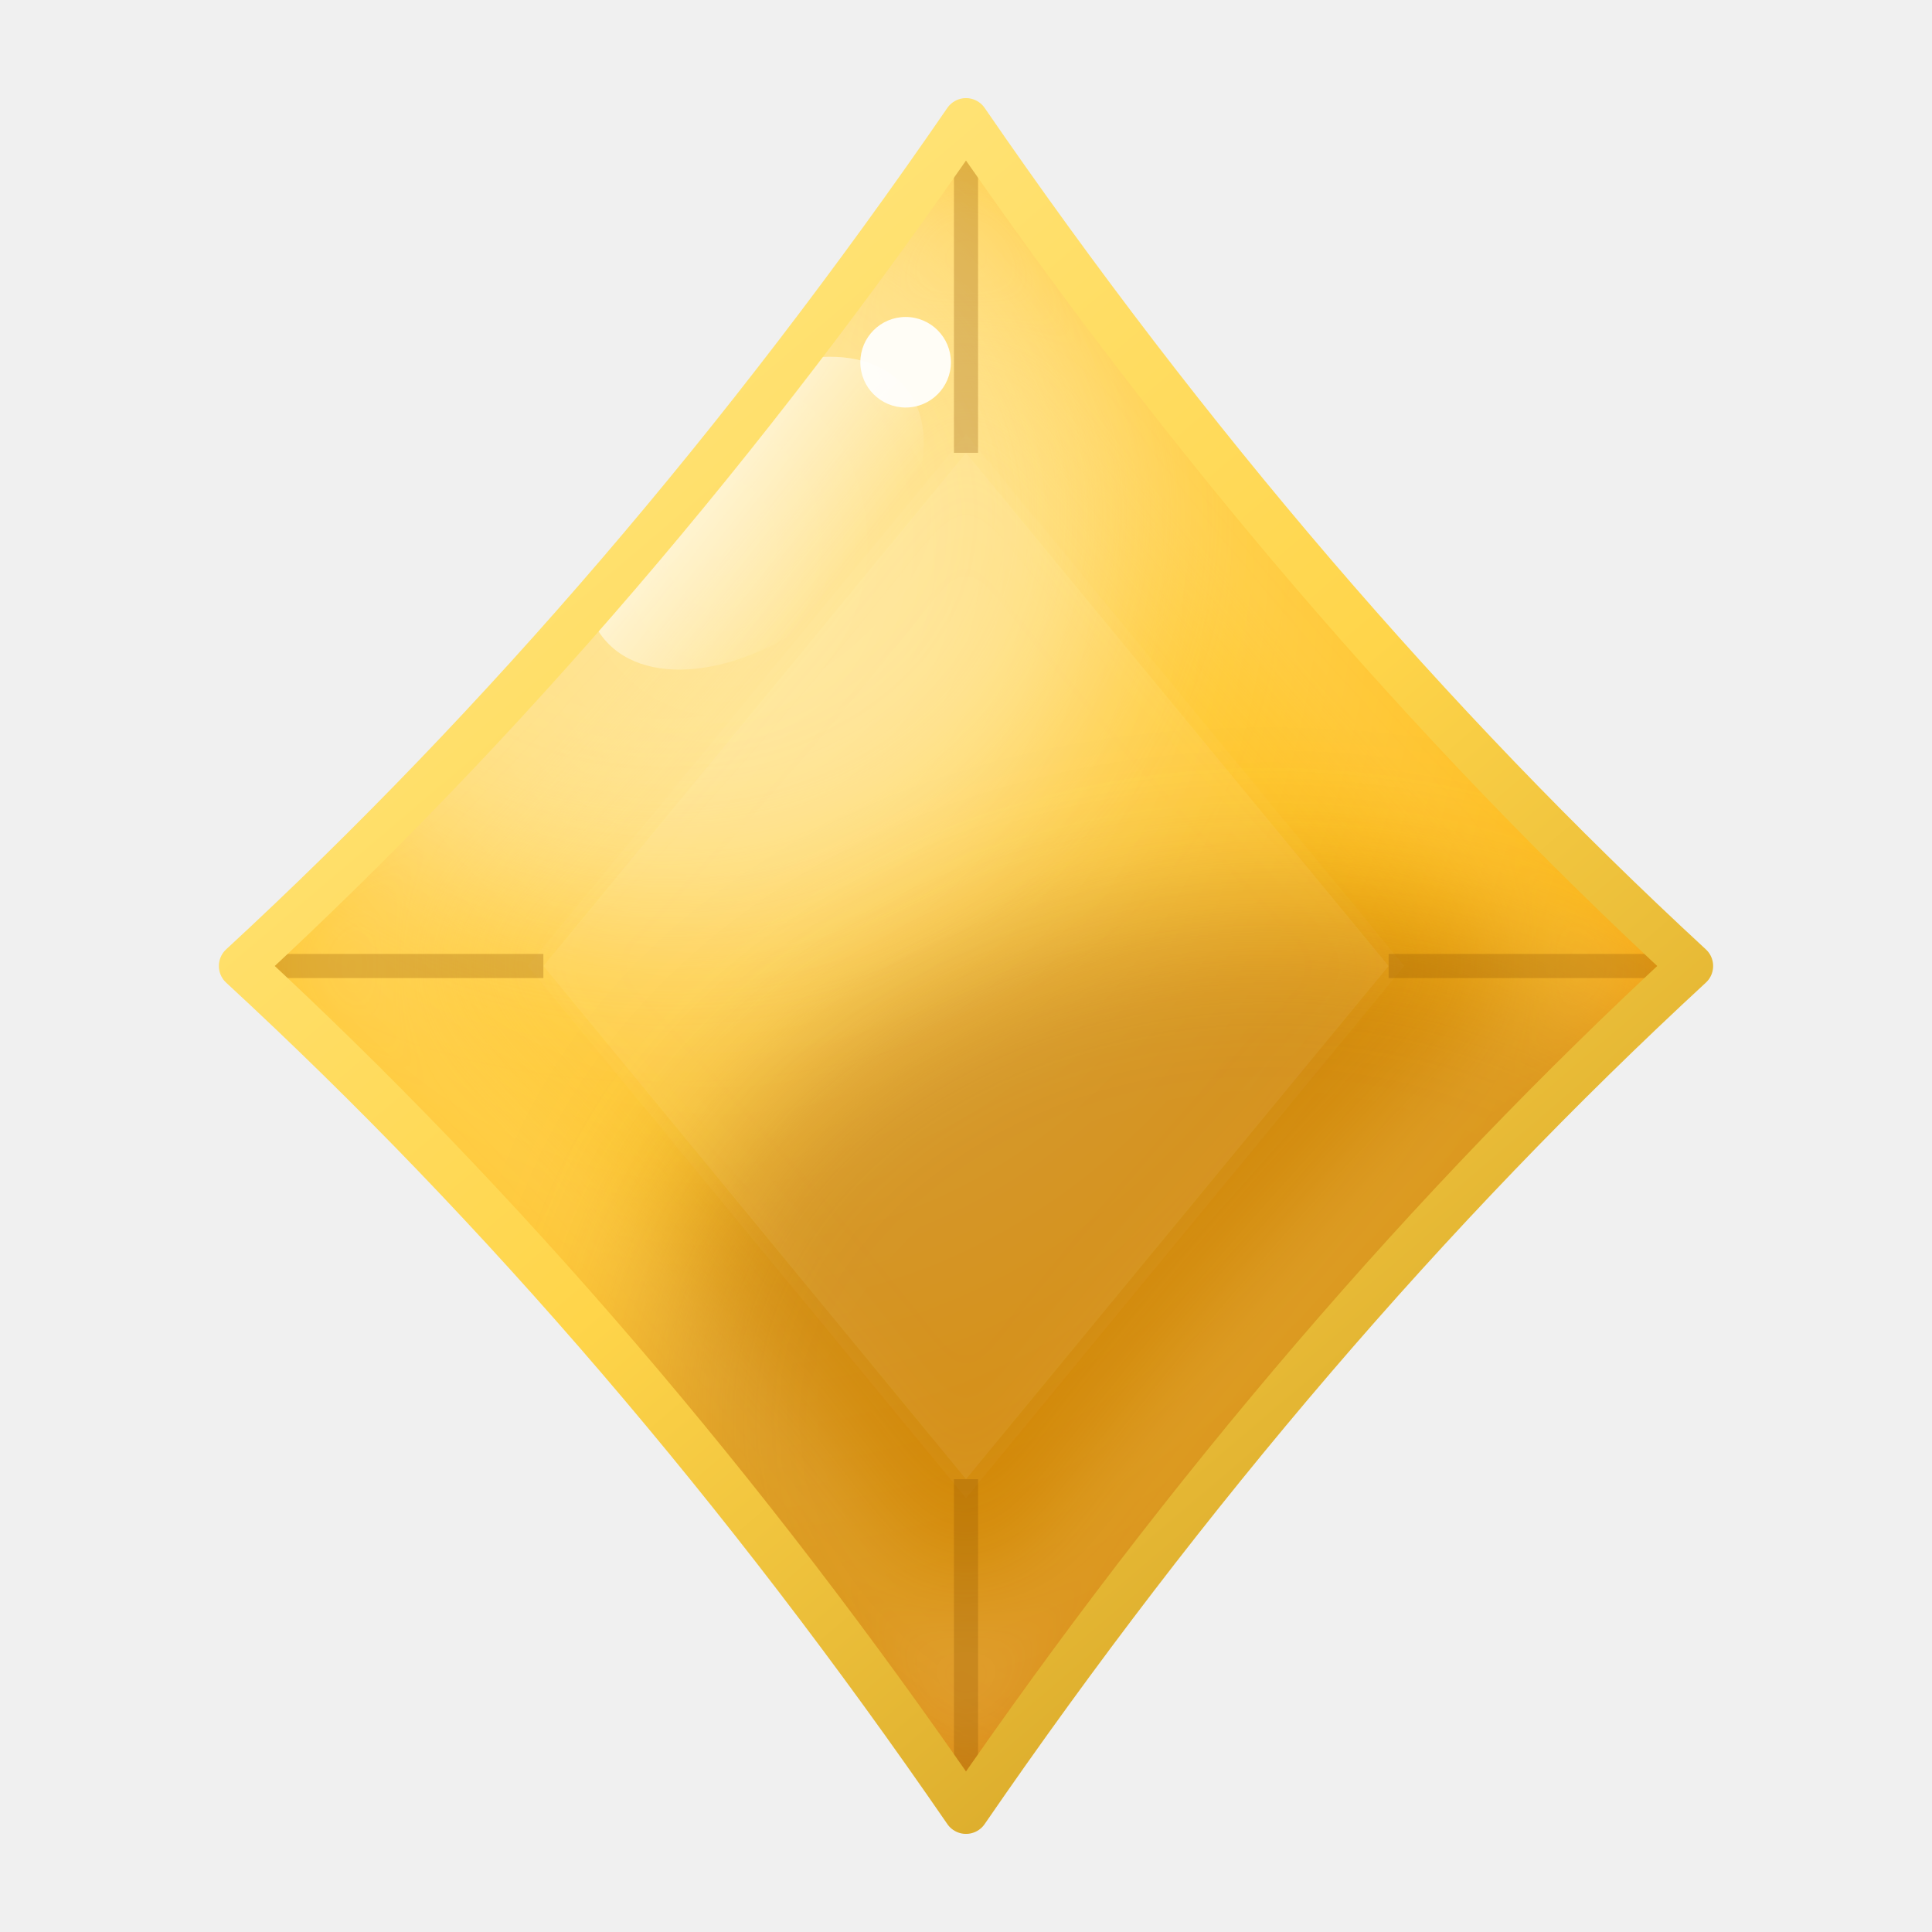
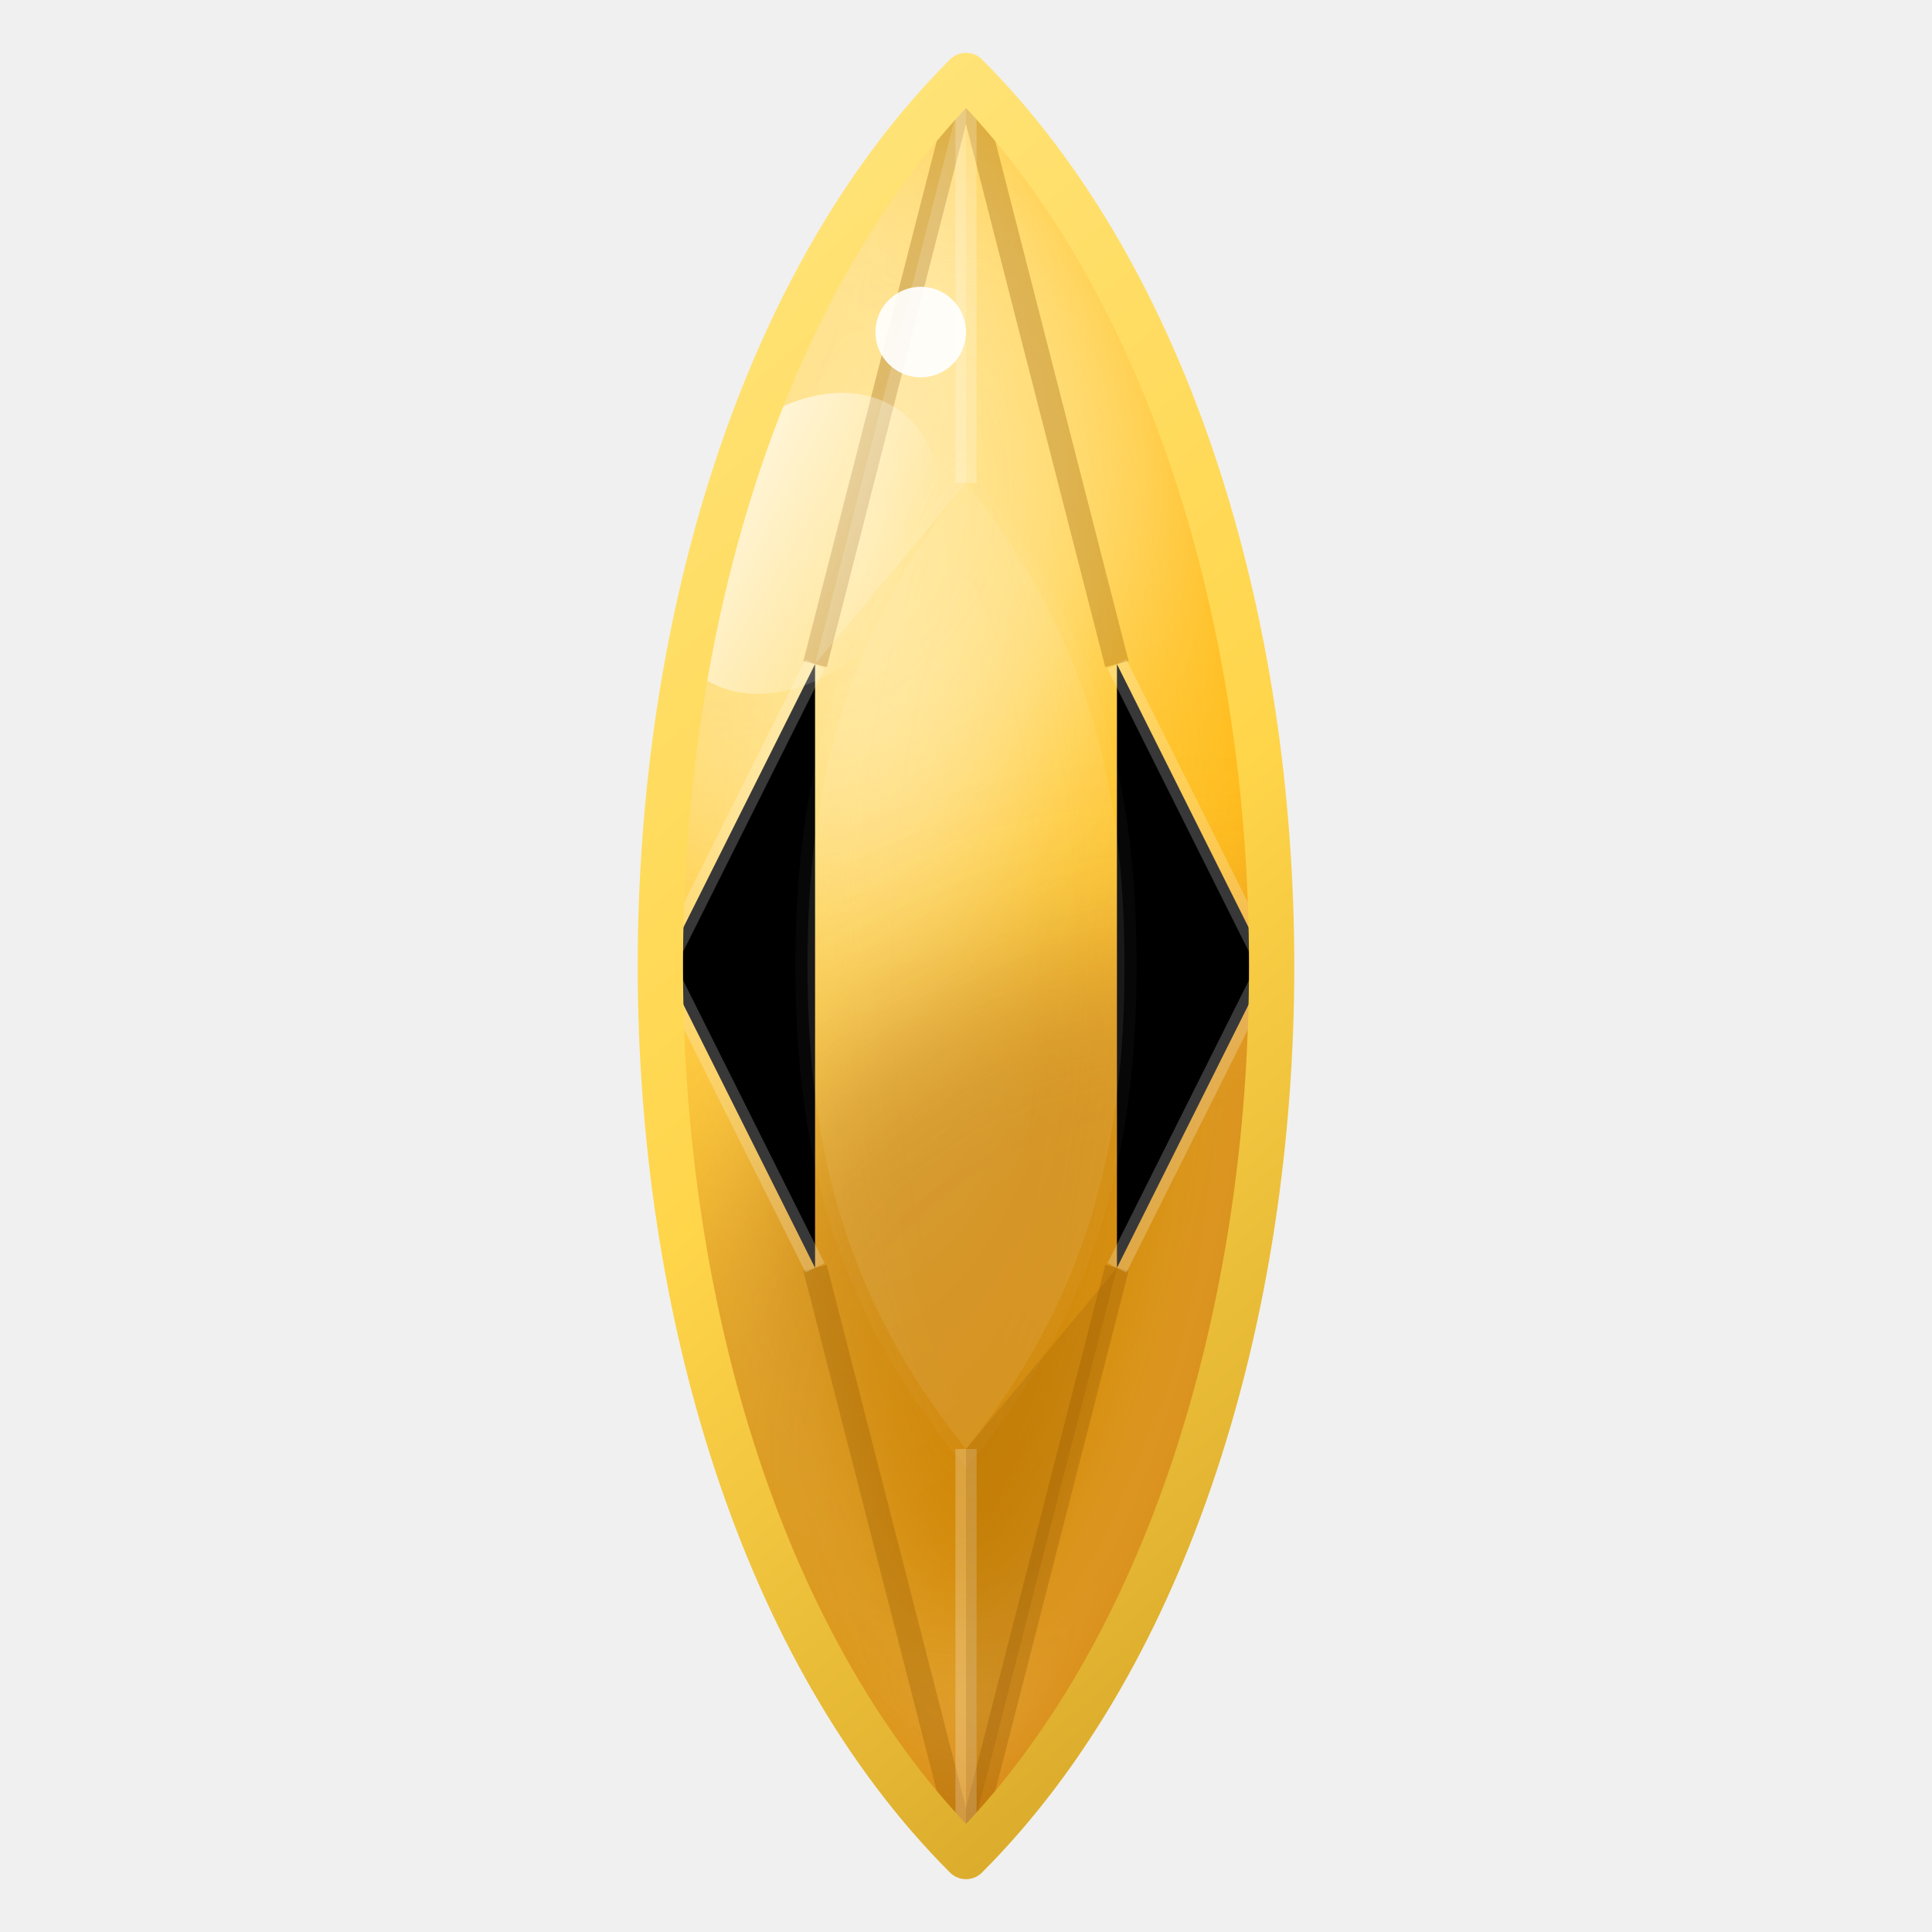
<svg xmlns="http://www.w3.org/2000/svg" viewBox="0 0 128 128">
  <defs>
    <radialGradient id="ab-body" cx="0.33" cy="0.25" r="0.95">
      <stop offset="0" stop-color="#ffe08a" />
      <stop offset="0.38" stop-color="#ffc933" />
      <stop offset="0.66" stop-color="#ffb300" />
      <stop offset="0.88" stop-color="#ff8f00" />
      <stop offset="1" stop-color="#c96a00" />
    </radialGradient>
    <linearGradient id="ab-rim" x1="20" y1="12" x2="110" y2="118" gradientUnits="userSpaceOnUse">
      <stop offset="0" stop-color="#ffe98a" />
      <stop offset="0.5" stop-color="#ffd54a" />
      <stop offset="1" stop-color="#c9971c" />
    </linearGradient>
    <linearGradient id="ab-spec" x1="0" y1="0" x2="0.35" y2="1">
      <stop offset="0" stop-color="#ffffff" stop-opacity="0.95" />
      <stop offset="1" stop-color="#ffffff" stop-opacity="0" />
    </linearGradient>
    <clipPath id="ab-clip">
-       <path d="M64 8 Q86 40 112 64 Q86 88 64 120 Q42 88 16 64 Q42 40 64 8 Z" />
+       <path d="M64 5 C91 32 91 96 64 123 C37 96 37 32 64 5 Z" />
    </clipPath>
    <filter id="ab-blur" x="-30%" y="-30%" width="160%" height="160%">
      <feGaussianBlur stdDeviation="5" />
    </filter>
  </defs>
-   <path d="M64 8 Q86 40 112 64 Q86 88 64 120 Q42 88 16 64 Q42 40 64 8 Z" fill="url(#ab-body)" />
+   <path d="M64 5 C91 32 91 96 64 123 C37 96 37 32 64 5 Z" fill="url(#ab-body)" />
  <g clip-path="url(#ab-clip)">
-     <ellipse cx="84" cy="94" rx="42" ry="34" fill="#a35400" opacity="0.5" filter="url(#ab-blur)" />
-     <ellipse cx="44" cy="34" rx="30" ry="26" fill="#fff0b8" opacity="0.5" filter="url(#ab-blur)" />
-     <path d="M64 8 Q86 40 112 64 Q86 88 64 120 Q42 88 16 64 Q42 40 64 8 Z" fill="none" stroke="#ffe08a" stroke-width="6" opacity="0.5" filter="url(#ab-blur)" transform="translate(64 64) scale(0.92) translate(-64 -64)" />
-     <path d="M64 30 L92 64 L64 98 L36 64 Z" fill="#ffffff" opacity="0.08" stroke="#ffffff" stroke-opacity="0.28" stroke-width="1.6" />
-     <path d="M64 8 L64 30 M112 64 L92 64 M64 120 L64 98 M16 64 L36 64" stroke="#8f5400" stroke-opacity="0.28" stroke-width="1.6" />
-     <ellipse cx="50" cy="34" rx="13" ry="8" transform="rotate(-40 50 34)" fill="url(#ab-spec)" />
-     <circle cx="60" cy="24" r="3" fill="#ffffff" opacity="0.92" />
+     <ellipse cx="80" cy="96" rx="38" ry="34" fill="#a35400" opacity="0.5" filter="url(#ab-blur)" />
+     <ellipse cx="48" cy="32" rx="28" ry="26" fill="#fff0b8" opacity="0.5" filter="url(#ab-blur)" />
+     <path d="M64 5 C91 32 91 96 64 123 C37 96 37 32 64 5 Z" fill="none" stroke="#ffe08a" stroke-width="6" opacity="0.5" filter="url(#ab-blur)" transform="translate(64 64) scale(0.9) translate(-64 -64)" />
+     <g stroke="#8f5400" stroke-opacity="0.3" stroke-width="1.6">
+       <path d="M64 5 L54 44 M64 5 L74 44 M64 123 L54 84 M64 123 L74 84 M44 64 L53.5 64 M84 64 L74.5 64" />
+     </g>
+     <g stroke="#ffffff" stroke-opacity="0.22" stroke-width="1.4">
+       <path d="M64 5 L64 32 M64 123 L64 96 M54 44 L44 64 L54 84 M74 44 L84 64 L74 84" />
+     </g>
+     <path d="M64 32 C72 42 74.5 52 74.5 64 C74.5 76 72 86 64 96 C56 86 53.5 76 53.5 64 C53.5 52 56 42 64 32 Z" fill="#ffffff" opacity="0.1" stroke="#ffffff" stroke-opacity="0.3" stroke-width="1.6" />
+     <path d="M64 5 L54 44 L64 32 Z" fill="#ffffff" opacity="0.16" />
+     <path d="M64 123 L74 84 L64 96 Z" fill="#7a4700" opacity="0.16" />
+     <ellipse cx="53" cy="36" rx="11" ry="8" transform="rotate(-52 53 36)" fill="url(#ab-spec)" />
+     <circle cx="61" cy="22" r="3" fill="#ffffff" opacity="0.92" />
  </g>
-   <path d="M64 8 Q86 40 112 64 Q86 88 64 120 Q42 88 16 64 Q42 40 64 8 Z" fill="none" stroke="url(#ab-rim)" stroke-width="3" stroke-linejoin="round" />
+   <path d="M64 5 C91 32 91 96 64 123 C37 96 37 32 64 5 Z" fill="none" stroke="url(#ab-rim)" stroke-width="3" stroke-linejoin="round" />
</svg>
